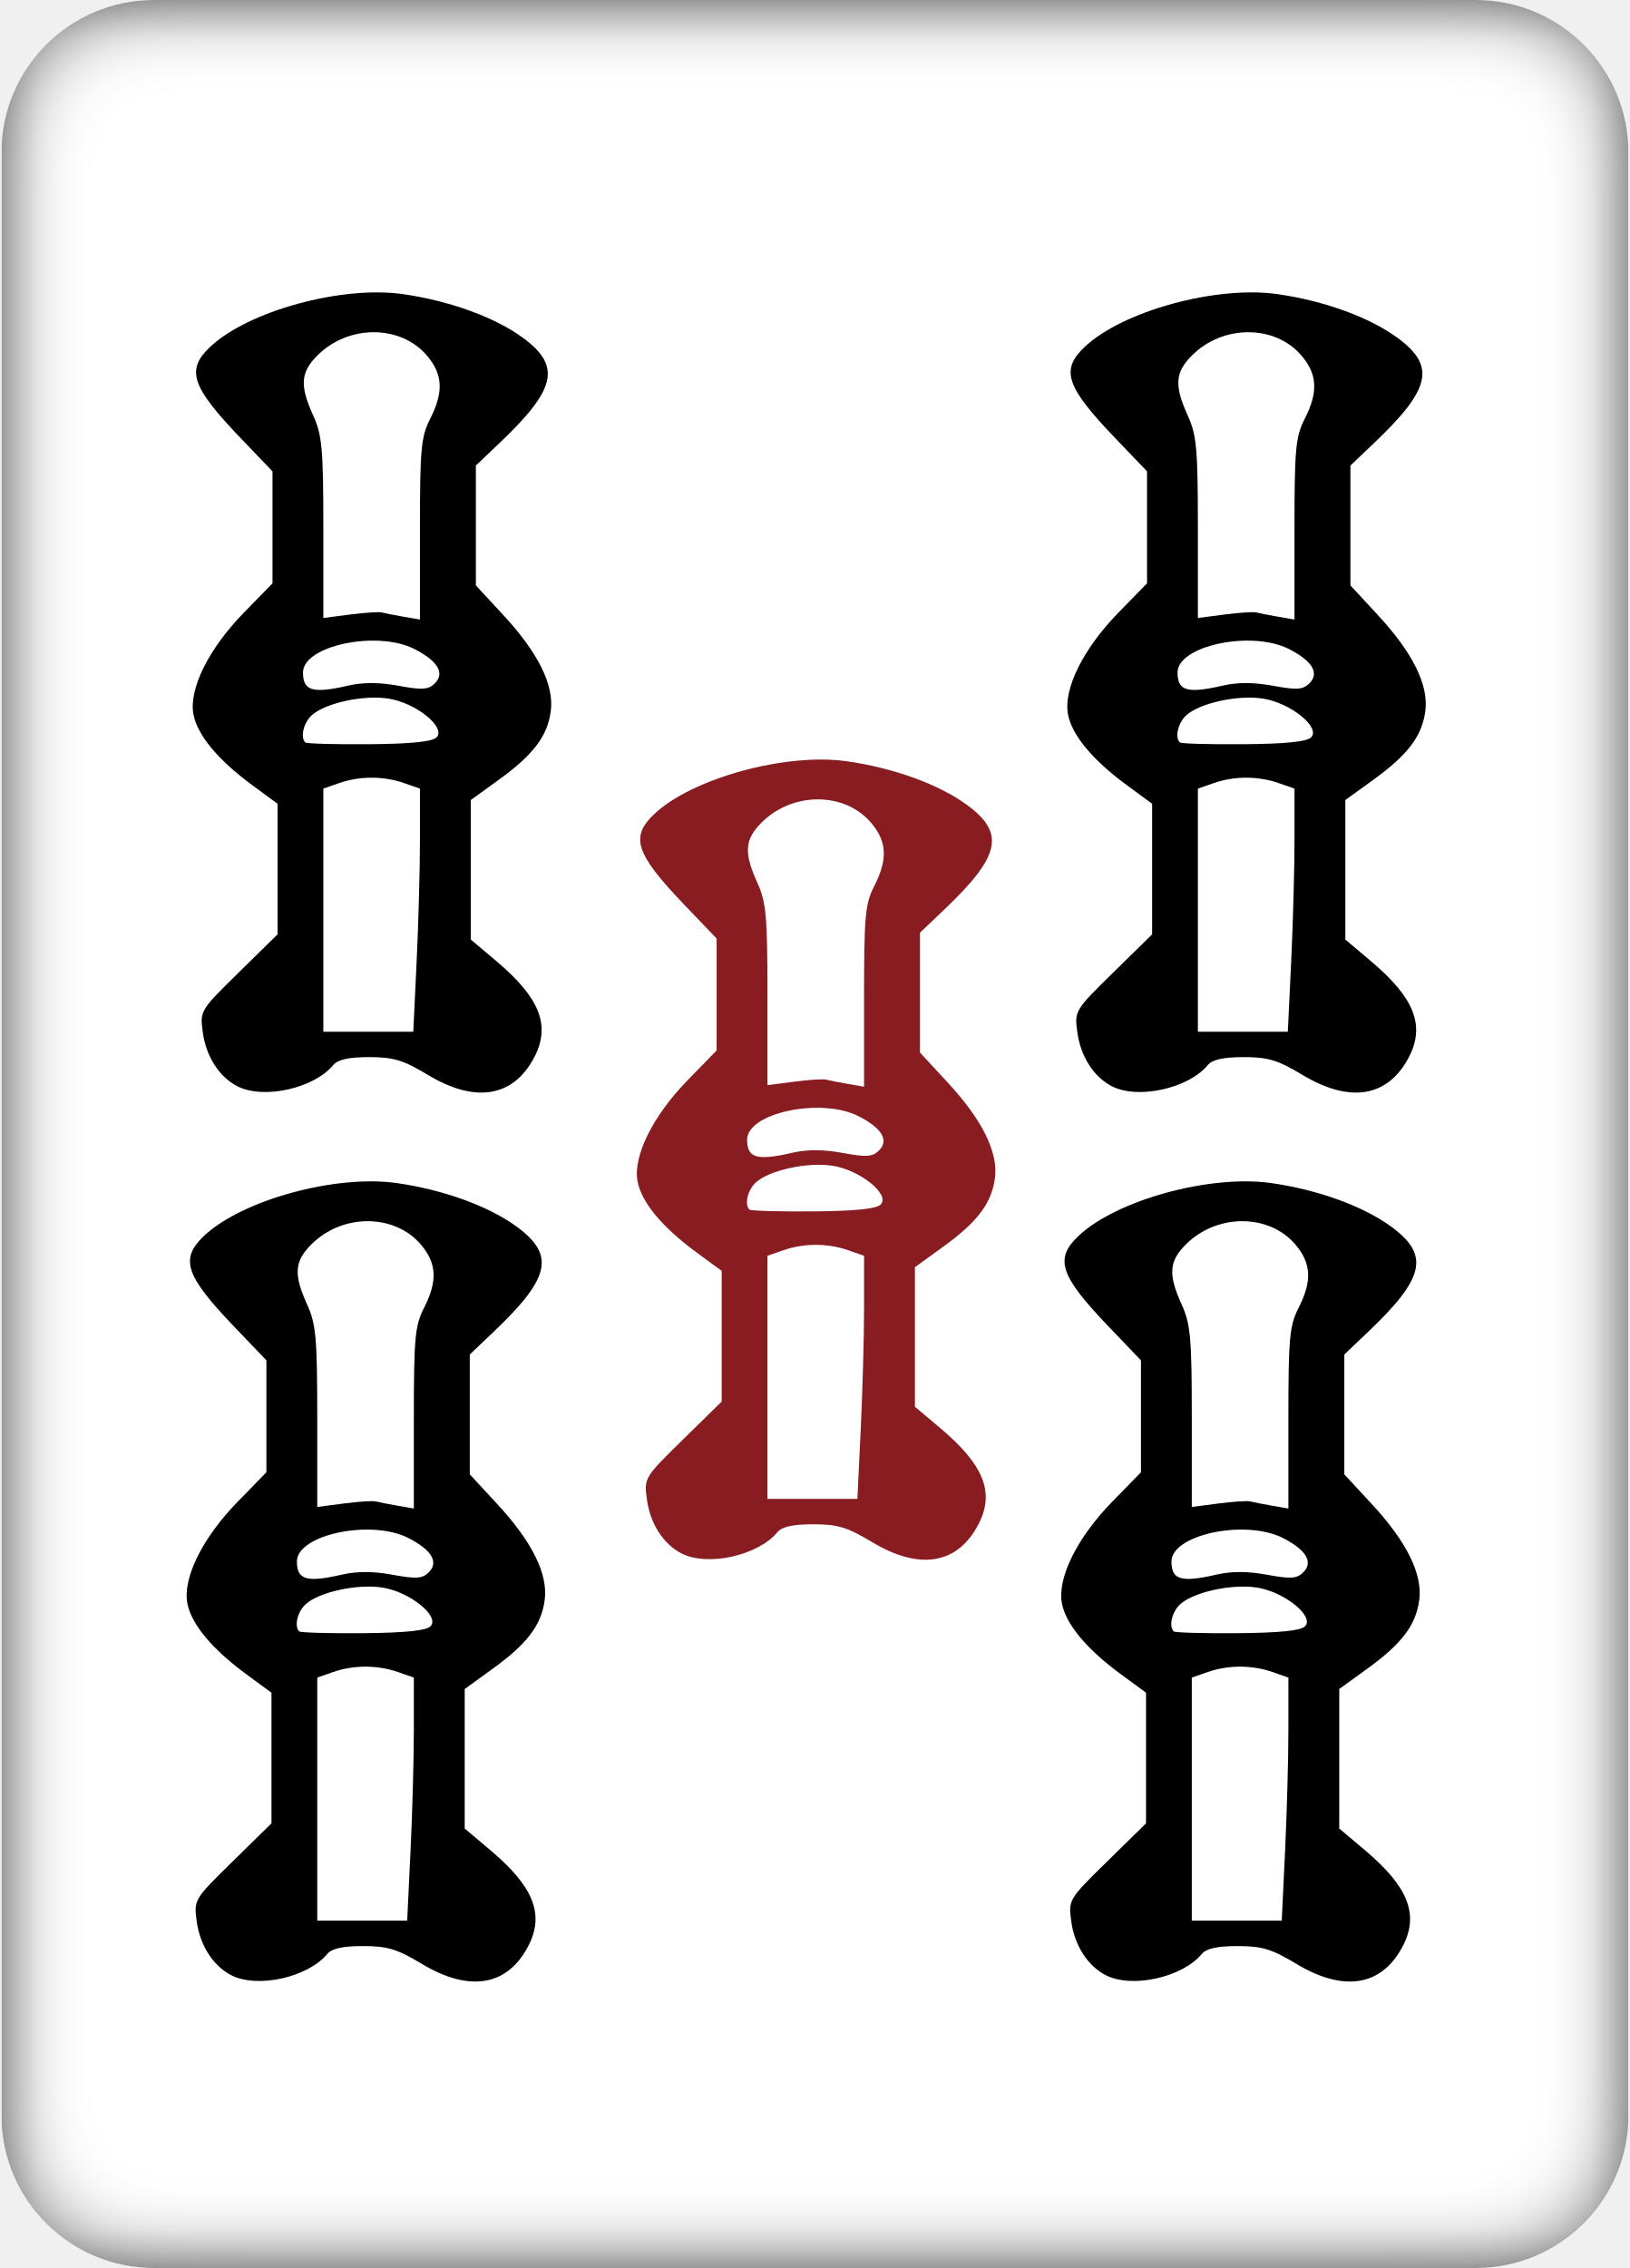
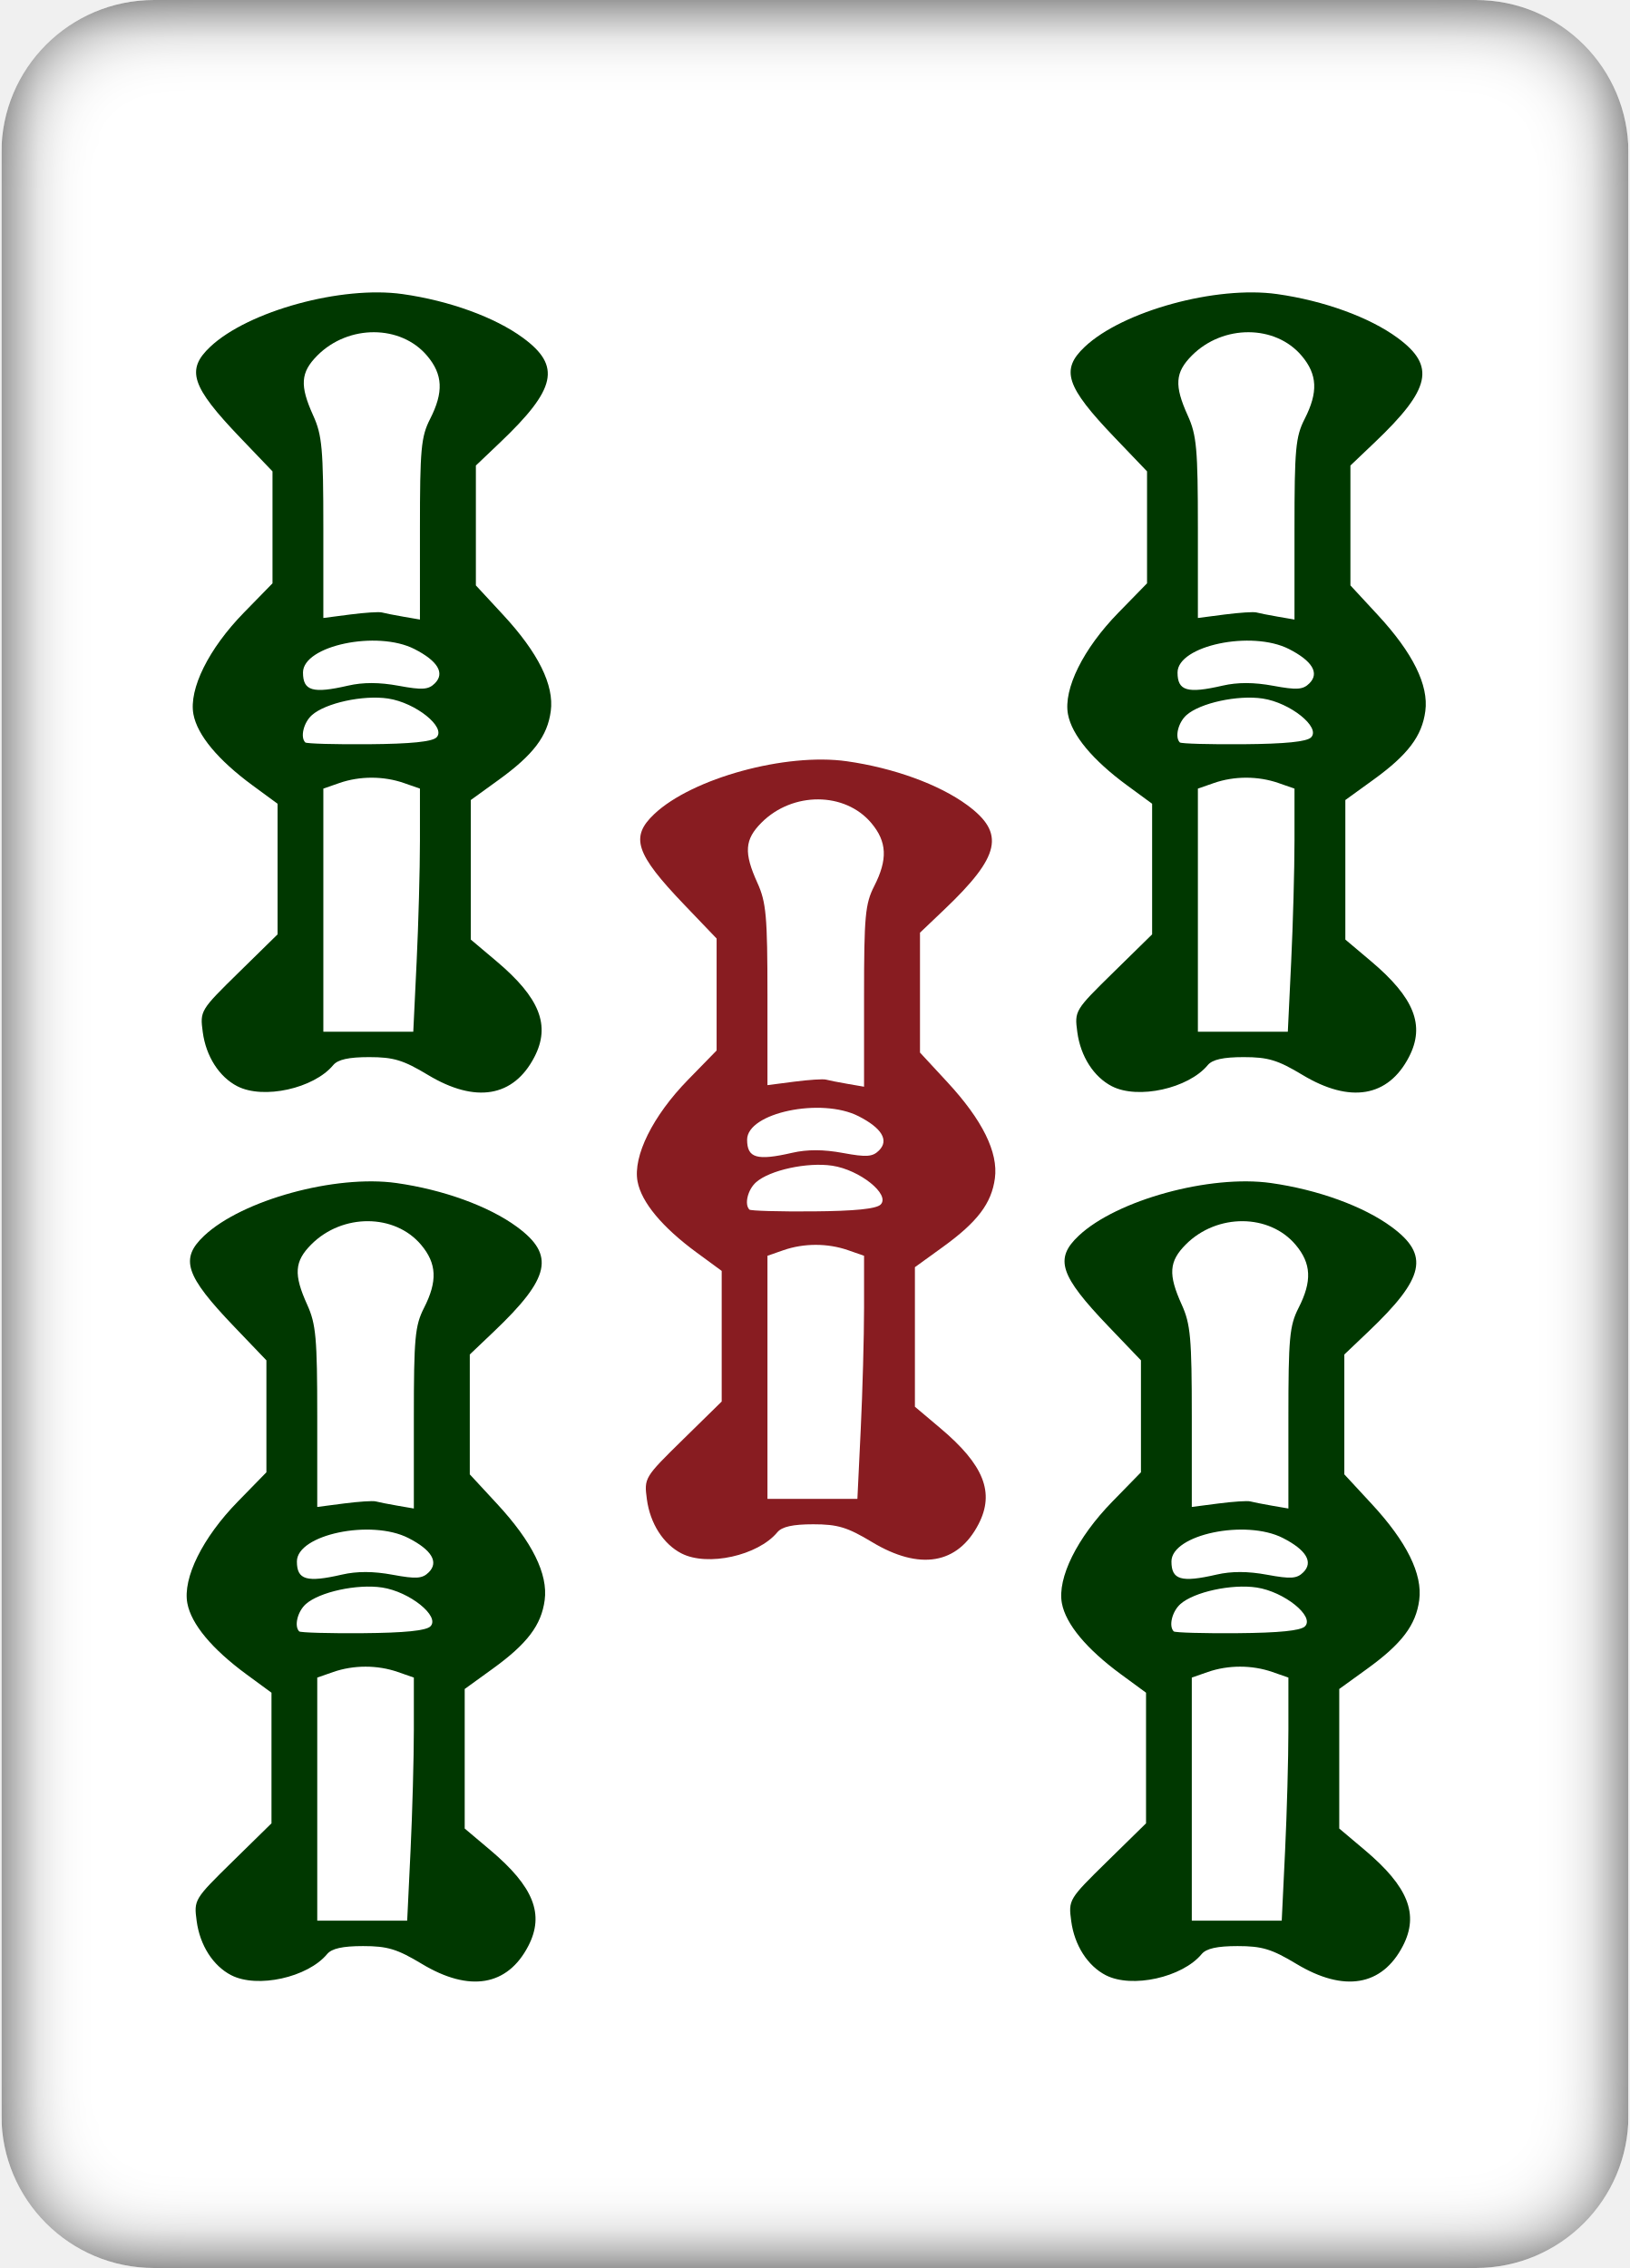
<svg xmlns="http://www.w3.org/2000/svg" xmlns:xlink="http://www.w3.org/1999/xlink" version="1.1">
  <defs>
    <filter id="inset-shadow">
      <feOffset dx="0" dy="0" />
      <feGaussianBlur stdDeviation="8" result="offset-blur" />
      <feComposite operator="out" in="SourceGraphic" in2="offset-blur" result="inverse" />
      <feFlood flood-color="black" flood-opacity="1" result="color" />
      <feComposite operator="in" in="color" in2="inverse" result="shadow" />
      <feComposite operator="over" in="shadow" in2="SourceGraphic" />
    </filter>
    <symbol id="tile" viewBox="0 0 320 446">
      <rect x="0" y="0" width="320" height="446" rx="30" ry="30" style="fill: #ffffff" filter="url(#inset-shadow)" />
    </symbol>
    <g id="sou_p1">
      <path d="M 0,0 c -3.585,-1.842 -6.172,-5.887 -6.811,-10.648 -0.563,-4.203 -0.502,-4.304 7.073,-11.734 l 7.641,-7.494 0,-12.843 0,-12.843 -4.918,-3.610 c -6.786,-4.982 -10.863,-9.880 -11.631,-13.979 -0.933,-4.975 2.995,-12.898 9.908,-19.978 l 5.642,-5.779 0,-11.008 0,-11.008 -6.367,-6.652 c -9.602,-10.032 -10.684,-13.313 -5.882,-17.841 7.459,-7.033 25.837,-12.070 37.839,-10.370 9.208,1.304 18.149,4.551 23.660,8.593 7.568,5.551 6.584,10.054 -4.5,20.602 l -4.75,4.519 0,11.787 0,11.787 5.370,5.801 c 6.909,7.463 10.047,13.808 9.361,18.927 -0.661,4.932 -3.429,8.583 -10.241,13.508 l -5.490,3.969 0,13.720 0,13.720 5.031,4.242 c 8.536,7.198 10.696,12.632 7.488,18.837 -4.092,7.914 -11.581,9.179 -20.949,3.538 -4.851,-2.921 -6.763,-3.5 -11.568,-3.5 -4.015,0 -6.151,0.475 -7.061,1.573 -3.817,4.6 -13.730,6.789 -18.842,4.162 z       m 35.248,-24.393 c 0.360,-7.511 0.655,-18.267 0.655,-23.902 l 0,-10.244 -3.149,-1.097 c -4.010,-1.398 -8.690,-1.398 -12.701,0 l -3.149,1.097 0,23.902 0,23.902 8.844,0 8.844,0 0.655,-13.658 z       m 3.918,-44.222 c 1.945,-1.972 -4.102,-6.822 -9.521,-7.635 -4.915,-0.737 -12.314,0.873 -14.992,3.263 -1.630,1.455 -2.329,4.339 -1.301,5.367 0.246,0.246 5.877,0.405 12.513,0.352 8.231,-0.065 12.457,-0.493 13.301,-1.348 z       m -17.402,-10.173 c 2.951,-0.680 6.170,-0.671 9.959,0.029 4.653,0.860 5.855,0.777 7.121,-0.488 1.999,-1.999 0.572,-4.391 -4.017,-6.734 -7.344,-3.749 -21.925,-0.679 -21.925,4.616 0,3.618 1.923,4.177 8.861,2.577 z       m 6.638,-14.394 c 0.55,0.151 2.462,0.528 4.25,0.837 l 3.25,0.561 0,-17.763 c 0,-15.789 0.222,-18.199 2,-21.686 2.679,-5.255 2.519,-8.729 -0.573,-12.405 -5.185,-6.162 -15.469,-6.205 -21.584,-0.090 -3.338,3.338 -3.516,5.911 -0.820,11.855 1.732,3.817 1.978,6.560 1.978,22.070 l 0,17.711 5.25,-0.682 c 2.887,-0.375 5.7,-0.558 6.25,-0.407 z" />
    </g>
    <symbol id="s5" viewBox="0 0 320 446">
      <use xlink:href="#tile" />
      <g id="sou5_p">
        <g transform="translate(46.409,213.618)">
-           <use xlink:href="#sou_p1" style="fill: #000000" />
+           <use xlink:href="#sou_p1" style="fill: #003800" />
        </g>
        <g transform="translate(45.211,388.432)">
-           <use xlink:href="#sou_p1" style="fill: #000000" />
+           <use xlink:href="#sou_p1" style="fill: #003800" />
        </g>
      </g>
      <g transform="translate(172.004,0)">
        <use xlink:href="#sou5_p" />
      </g>
      <g transform="translate(133.757,305.485)">
        <use xlink:href="#sou_p1" style="fill: #881c21" />
      </g>
    </symbol>
  </defs>
  <use xlink:href="#s5" />
</svg>
